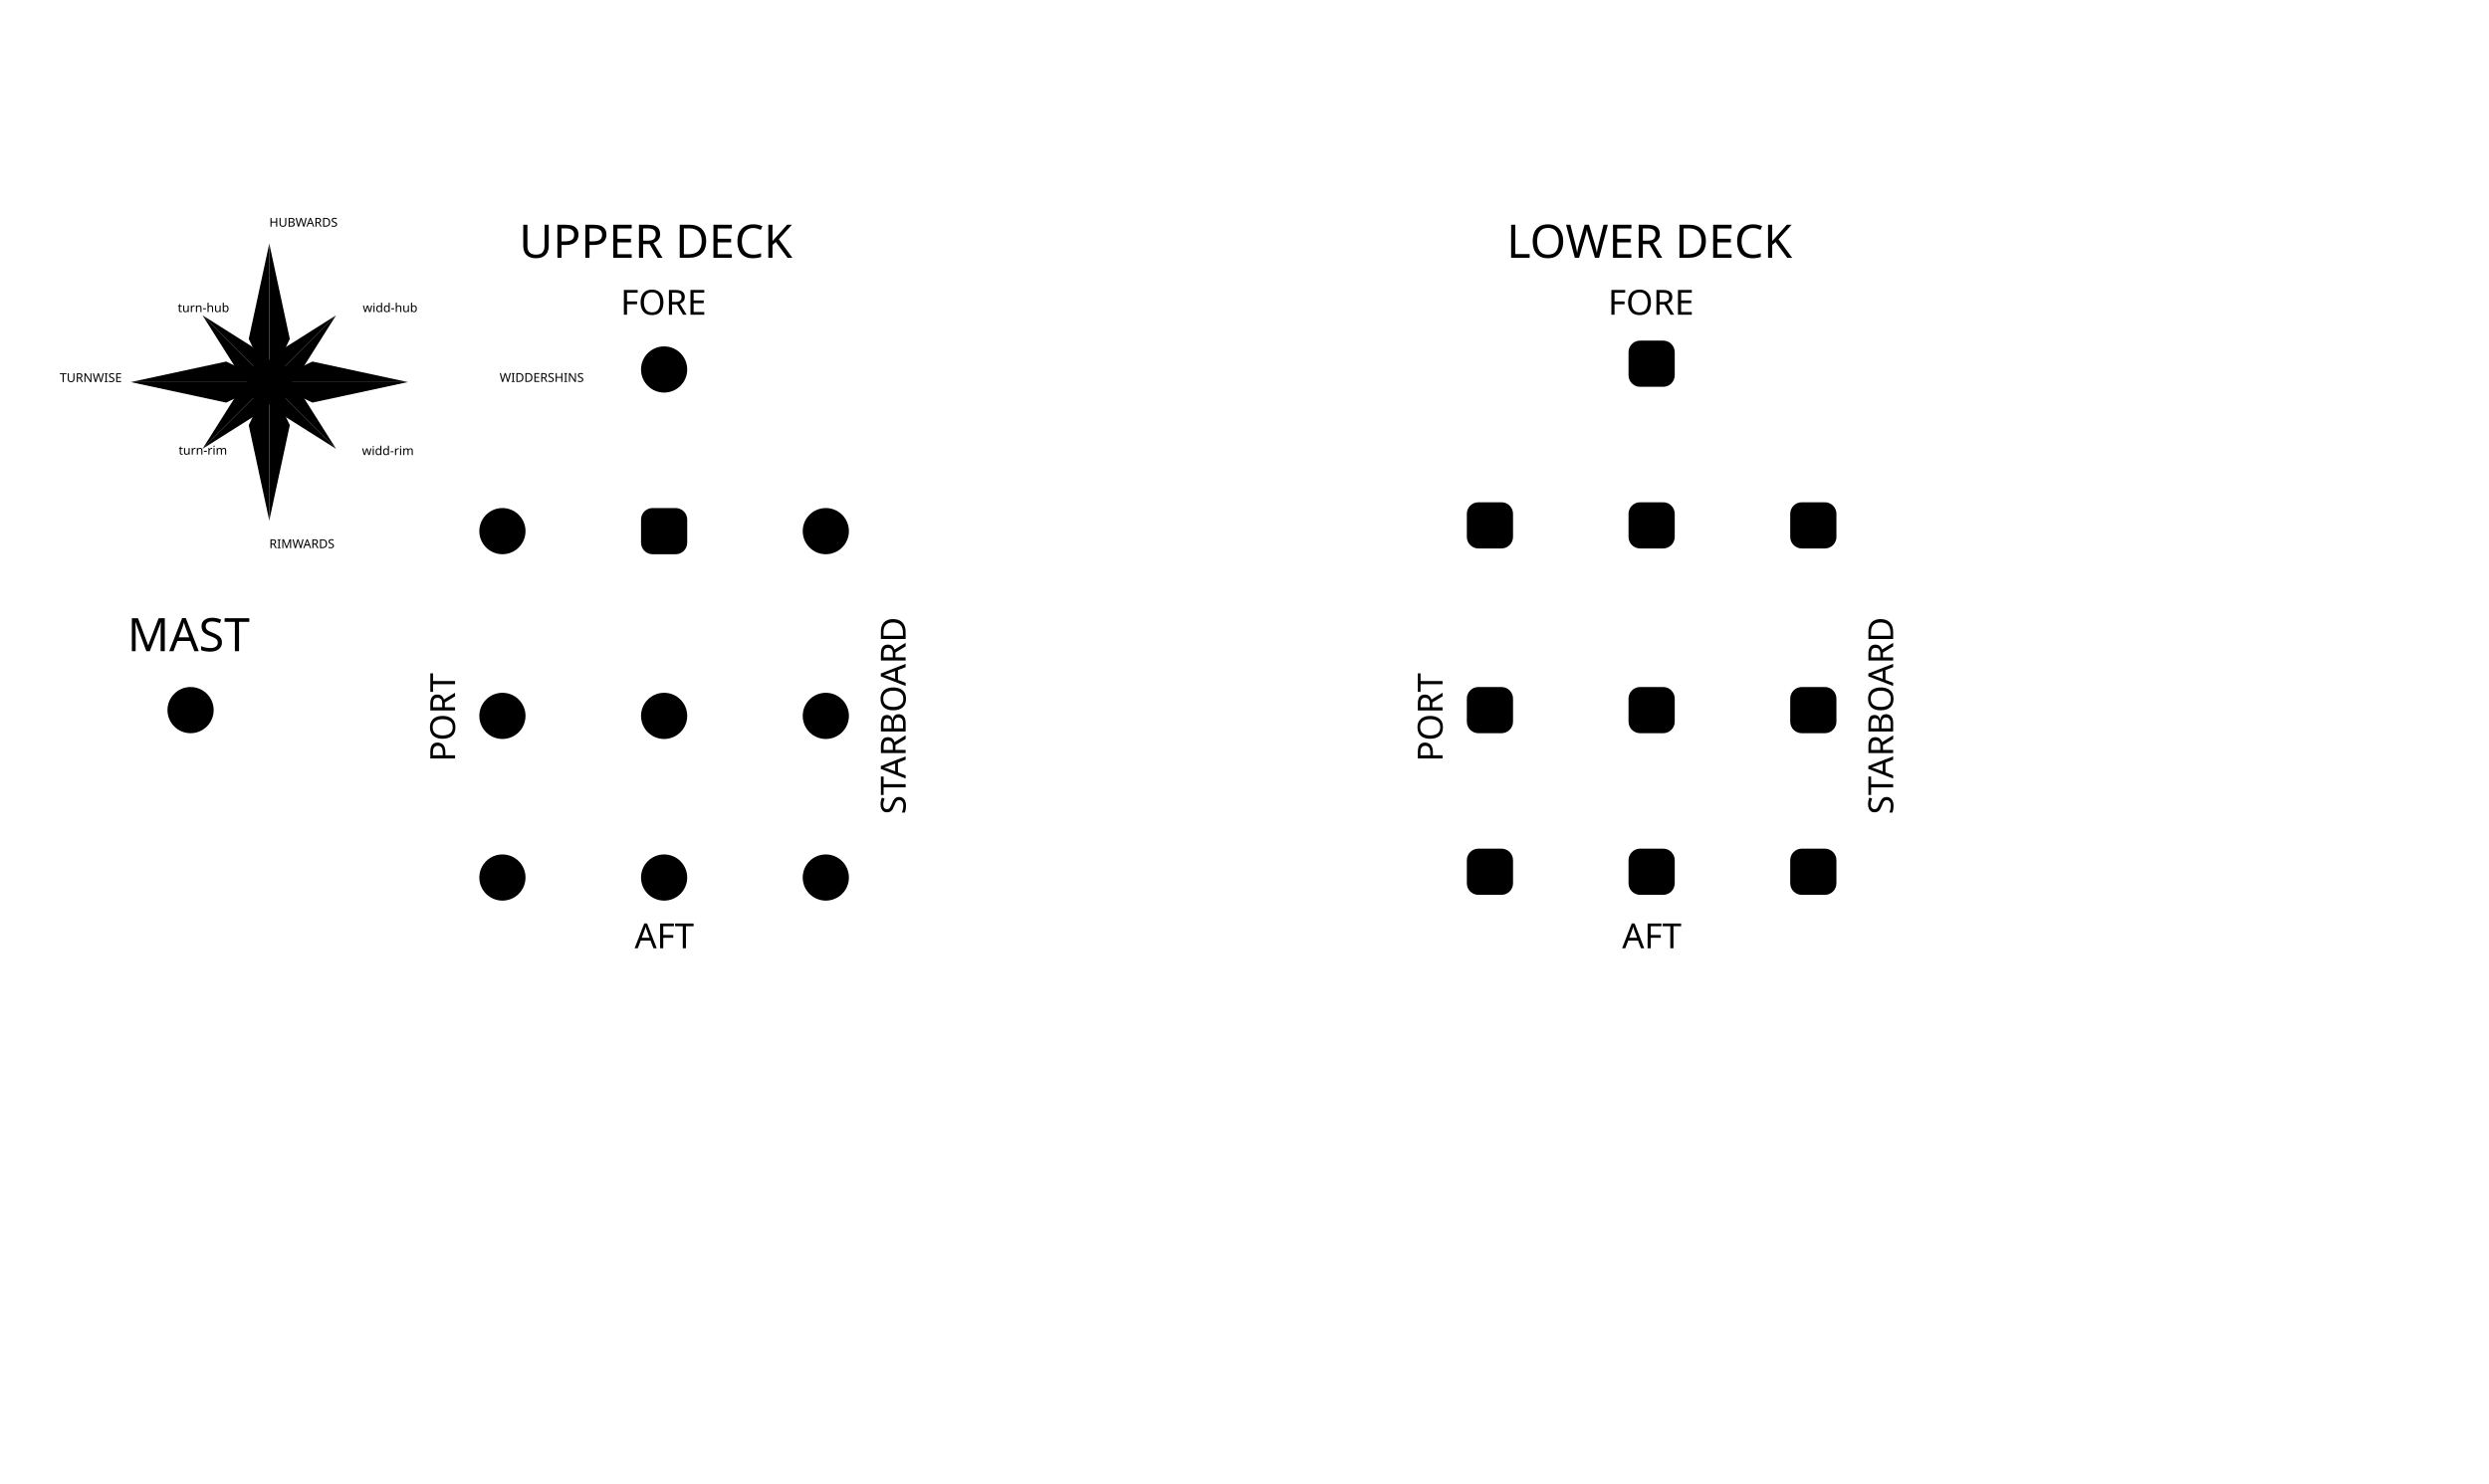
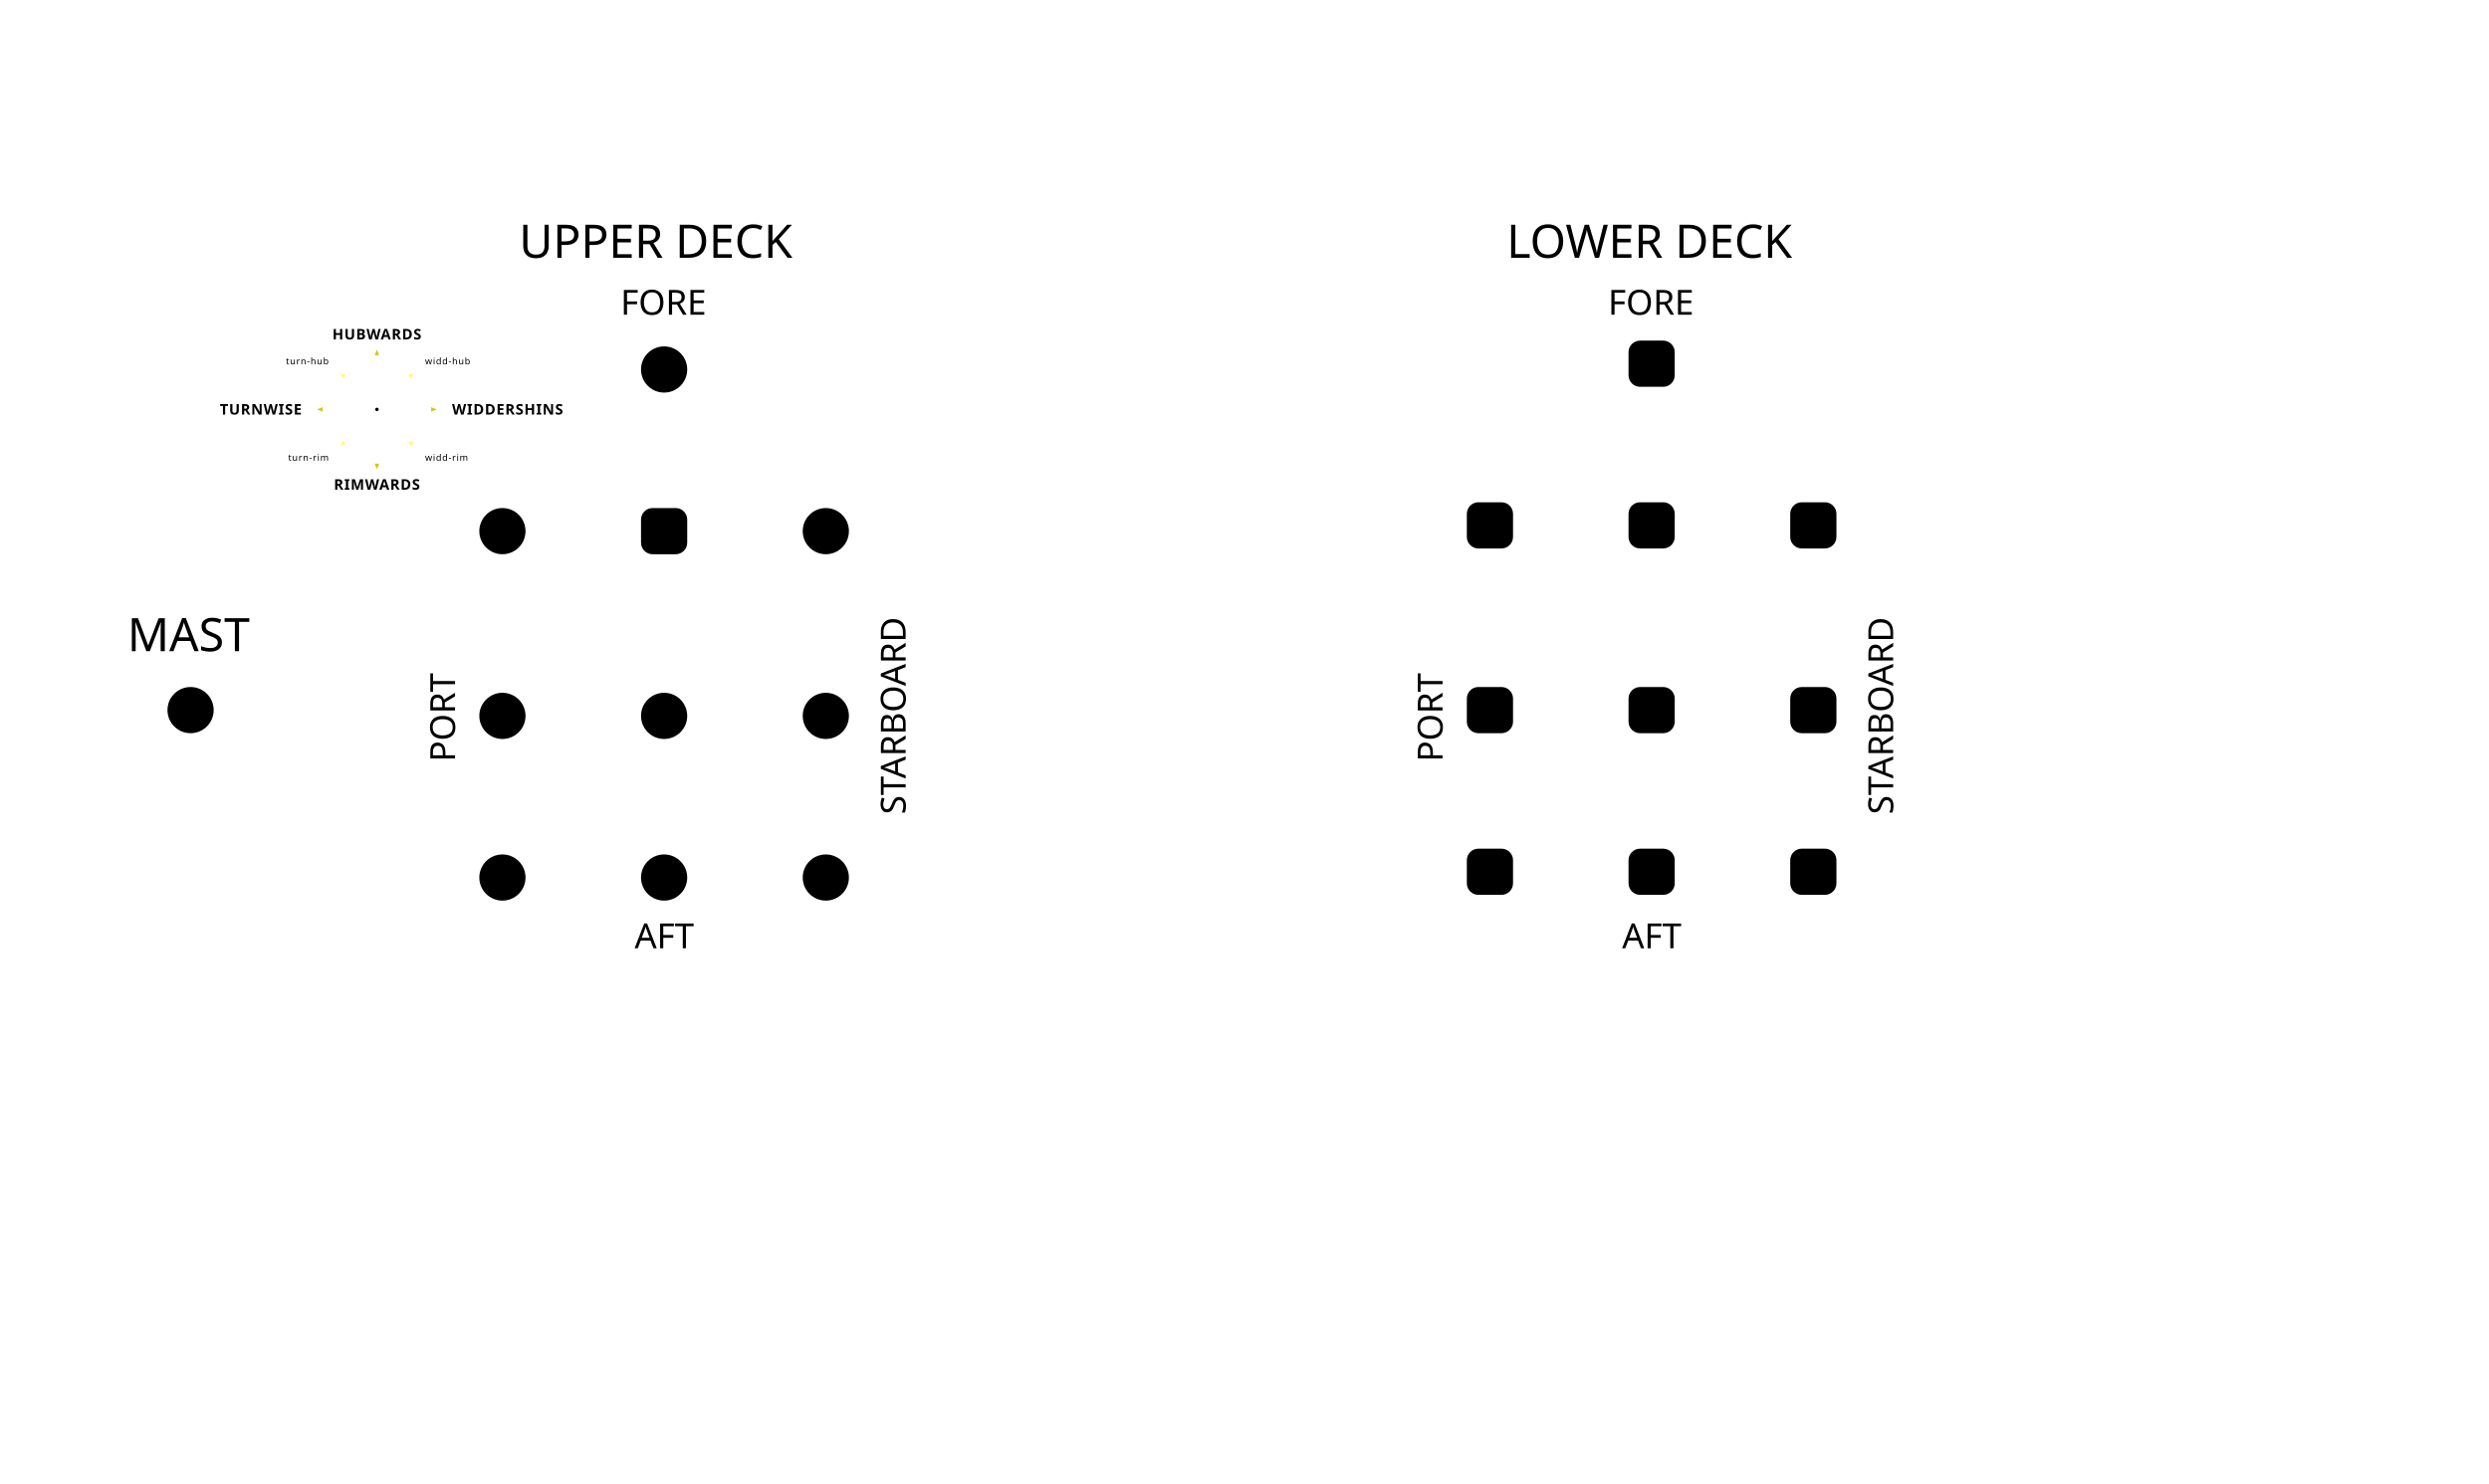
<svg xmlns="http://www.w3.org/2000/svg" viewBox="0 0 431 257" class="map-svg" data-map-id="63" version="1.1" id="svg6">
-   <defs id="defs6" />
-   <style id="inkscape-font-fix">
+   <defs id="defs6">
+     <style id="inkscape-font-fix">
text, .map-label, .map-label-muted, .map-label-accent,
.lib-table, .lib-gap-label, .lib-book-label,
.lib-row-num, .lib-book-list, .room-type-label {
  font-family: "Noto Sans", sans-serif;
}
</style>
+     <marker id="arrow-card" markerWidth="11" markerHeight="11" refX="8" refY="3.2" orient="auto" markerUnits="userSpaceOnUse">
+       <path d="M 0,0 8,3.2 0,6.4 Z" fill="var(--ansi-3, #cccc00)" id="path1" />
+     </marker>
+     <marker id="marker2" markerWidth="11" markerHeight="11" refX="8" refY="3.2" orient="auto" markerUnits="userSpaceOnUse">
+       <path d="M 0,0 8,3.2 0,6.4 Z" fill="var(--ansi-3, #cccc00)" id="path2" />
+     </marker>
+     <marker id="marker3" markerWidth="11" markerHeight="11" refX="8" refY="3.2" orient="auto" markerUnits="userSpaceOnUse">
+       <path d="M 0,0 8,3.2 0,6.4 Z" fill="var(--ansi-3, #cccc00)" id="path3" />
+     </marker>
+     <marker id="marker4" markerWidth="11" markerHeight="11" refX="8" refY="3.2" orient="auto" markerUnits="userSpaceOnUse">
+       <path d="M 0,0 8,3.2 0,6.4 Z" fill="var(--ansi-3, #cccc00)" id="path4" />
+     </marker>
+     <marker id="arrow-diag" markerWidth="10" markerHeight="10" refX="7.5" refY="3" orient="auto" markerUnits="userSpaceOnUse">
+       <path d="M 0,0 7.5,3 0,6 Z" fill="var(--ansi-11, #ffff55)" id="path5" />
+     </marker>
+     <marker id="marker6" markerWidth="10" markerHeight="10" refX="7.5" refY="3" orient="auto" markerUnits="userSpaceOnUse">
+       <path d="M 0,0 7.5,3 0,6 Z" fill="var(--ansi-11, #ffff55)" id="path6" />
+     </marker>
+     <marker id="marker7" markerWidth="10" markerHeight="10" refX="7.5" refY="3" orient="auto" markerUnits="userSpaceOnUse">
+       <path d="M 0,0 7.5,3 0,6 Z" fill="var(--ansi-11, #ffff55)" id="path7" />
+     </marker>
+     <marker id="marker8" markerWidth="10" markerHeight="10" refX="7.5" refY="3" orient="auto" markerUnits="userSpaceOnUse">
+       <path d="M 0,0 7.5,3 0,6 Z" fill="var(--ansi-11, #ffff55)" id="path8" />
+     </marker>
+   </defs>
  <g id="layer-artwork">
    <text xml:space="preserve" x="260.892" y="44.654" id="text6" class="map-label" font-size="8">
      <tspan id="tspan6" x="260.892" y="44.654" style="font-size:8px">LOWER DECK</tspan>
    </text>
    <text xml:space="preserve" x="89.892" y="44.654" id="text21" class="map-label" font-size="8px">
      <tspan id="tspan21" x="89.892" y="44.654" style="font-size:8px">UPPER DECK</tspan>
    </text>
    <text xml:space="preserve" x="107.455" y="54.512" id="text22" class="map-label-muted" font-size="6px" style="font-size:6px">
      <tspan x="107.455" y="54.512" id="tspan22" style="font-size:6px">FORE</tspan>
    </text>
    <text xml:space="preserve" x="22.052" y="112.796" id="text23" class="map-label" font-size="8px">
      <tspan id="tspan23" x="22.052" y="112.796" style="font-size:8px">MAST</tspan>
    </text>
    <text xml:space="preserve" x="109.891" y="164.251" id="text29" class="map-label-muted" font-size="7px" style="font-size:6px">
      <tspan x="109.891" y="164.251" id="tspan29" style="font-size:6px">AFT</tspan>
    </text>
    <text xml:space="preserve" x="-141.064" y="156.822" id="text4" class="map-label-muted" font-size="7px" transform="rotate(-90)" style="font-size:6px">
      <tspan x="-141.064" y="156.822" id="tspan4" style="font-size:6px">STARBOARD</tspan>
    </text>
    <text xml:space="preserve" x="-131.95" y="78.798" id="text5" class="map-label-muted" font-size="7px" transform="rotate(-90)" style="font-size:6px">
      <tspan x="-131.95" y="78.798" id="tspan5" style="font-size:6px">PORT</tspan>
    </text>
    <text xml:space="preserve" x="278.455" y="54.512" id="text7" class="map-label-muted" font-size="6px" style="font-size:6px">
      <tspan x="278.455" y="54.512" id="tspan7" style="font-size:6px">FORE</tspan>
    </text>
    <text xml:space="preserve" x="280.891" y="164.251" id="text8" class="map-label-muted" font-size="7px" style="font-size:6px">
      <tspan x="280.891" y="164.251" id="tspan8" style="font-size:6px">AFT</tspan>
    </text>
    <text xml:space="preserve" x="-141.064" y="327.822" id="text9" class="map-label-muted" font-size="7px" transform="rotate(-90)" style="font-size:6px">
      <tspan x="-141.064" y="327.822" id="tspan9" style="font-size:6px">STARBOARD</tspan>
    </text>
    <text xml:space="preserve" x="-131.95" y="249.798" id="text10" class="map-label-muted" font-size="7px" transform="rotate(-90)" style="font-size:6px">
      <tspan x="-131.95" y="249.798" id="tspan10" style="font-size:6px">PORT</tspan>
    </text>
-     <g id="Compass" transform="matrix(0.1777777,0,0,0.1777777,2.184408,21.73462)">
-       <polygon class="compass-rose-primary" points="315.05,184.95 281.11,238.69 250,250 " id="polygon28" />
-       <polygon class="compass-rose-secondary" points="315.05,184.95 261.31,218.89 250,250 " id="polygon29" />
-       <polygon class="compass-rose-primary" points="315.05,315.05 261.31,281.11 250,250 " id="polygon30" />
-       <polygon class="compass-rose-secondary" points="315.05,315.05 281.11,261.31 250,250 " id="polygon31" />
-       <polygon class="compass-rose-primary" points="184.95,315.05 218.89,261.31 250,250 " id="polygon32" />
-       <polygon class="compass-rose-secondary" points="184.95,315.05 238.69,281.11 250,250 " id="polygon33" />
-       <polygon class="compass-rose-primary" points="184.95,184.95 238.69,218.89 250,250 " id="polygon34" />
-       <polygon class="compass-rose-secondary" points="184.95,184.95 218.89,238.69 250,250 " id="polygon35" />
-       <polygon class="compass-rose-primary" points="250,115 270,208 250,250 " id="polygon36" />
-       <polygon class="compass-rose-secondary" points="250,115 230,208 250,250 " id="polygon37" />
-       <polygon class="compass-rose-primary" points="385,250 292,270 250,250 " id="polygon39" />
-       <polygon class="compass-rose-secondary" points="385,250 292,230 250,250 " id="polygon40" />
-       <polygon class="compass-rose-primary" points="250,385 230,292 250,250 " id="polygon42" />
-       <polygon class="compass-rose-secondary" points="250,385 270,292 250,250 " id="polygon43" />
-       <polygon class="compass-rose-primary" points="115,250 208,230 250,250 " id="polygon45" />
-       <polygon class="compass-rose-secondary" points="115,250 208,270 250,250 " id="polygon46" />
-       <polygon class="compass-ring-primary" points="115,250 208,230 208,270 " stroke-width="0.75" fill="none" id="polygon47" />
-       <circle class="compass-ring-secondary" cx="250" cy="250" r="22" stroke-width="1.5" id="circle47" />
-       <circle class="compass-ring-primary" cx="250" cy="250" r="14" stroke-width="2" id="circle48" />
-       <circle class="compass-rose-primary" cx="250" cy="250" r="5" id="circle49" />
-       <text class="compass-label-primary" x="250" y="98.613" id="text49">HUBWARDS</text>
-       <text class="compass-label-primary" x="474.306" y="249.863" id="text50">WIDDERSHINS</text>
-       <text class="compass-label-primary" x="250" y="411.8" id="text51">RIMWARDS</text>
-       <text class="compass-label-primary" x="45.896" y="250" id="text52">TURNWISE</text>
-       <text class="compass-label-secondary" x="341.045" y="181.814" id="text53">widd-hub</text>
-       <text class="compass-label-secondary" x="340.324" y="321.087" id="text54">widd-rim</text>
-       <text class="compass-label-secondary" x="161.716" y="320.674" id="text55">turn-rim</text>
-       <text class="compass-label-secondary" x="160.844" y="181.814" id="text56">turn-hub</text>
+     <g id="Compass" transform="matrix(0.1204785,0,0,0.1204785,35.14462,40.79489)">
+       <line class="compass-line-primary" x1="250" y1="227" x2="250" y2="164" marker-end="url(#arrow-card)" id="line2" style="stroke-width:1.75;stroke-linecap:round" />
+       <line class="compass-line-primary" x1="273" y1="250" x2="336" y2="250" marker-end="url(#arrow-card)" id="line3" style="stroke-width:1.75;stroke-linecap:round" />
+       <line class="compass-line-primary" x1="250" y1="273" x2="250" y2="336" marker-end="url(#arrow-card)" id="line4" style="stroke-width:1.75;stroke-linecap:round" />
+       <line class="compass-line-primary" x1="227" y1="250" x2="164" y2="250" marker-end="url(#arrow-card)" id="line5" style="stroke-width:1.75;stroke-linecap:round" />
+       <line class="compass-line-secondary" x1="266.3" y1="233.7" x2="302.3" y2="197.7" marker-end="url(#arrow-diag)" id="line6" style="stroke-width:1.5;stroke-linecap:round" />
+       <line class="compass-line-secondary" x1="266.3" y1="266.3" x2="302.3" y2="302.3" marker-end="url(#arrow-diag)" id="line7" style="stroke-width:1.5;stroke-linecap:round" />
+       <line class="compass-line-secondary" x1="233.7" y1="266.3" x2="197.7" y2="302.3" marker-end="url(#arrow-diag)" id="line8" style="stroke-width:1.5;stroke-linecap:round" />
+       <line class="compass-line-secondary" x1="233.7" y1="233.7" x2="197.7" y2="197.7" marker-end="url(#arrow-diag)" id="line9" style="stroke-width:1.5;stroke-linecap:round" />
+       <circle class="compass-ring" cx="250" cy="250" r="18" id="circle9" style="fill:none;stroke-width:1.75" />
+       <circle class="compass-dot" cx="250" cy="250" r="2.5" id="circle10" />
+       <text class="compass-label-primary" x="250" y="142" text-anchor="middle" id="text10-7" style="font-weight:600;font-size:21px;letter-spacing:1px;dominant-baseline:middle">HUBWARDS</text>
+       <text class="compass-label-primary" x="250" y="358" text-anchor="middle" id="text11" style="font-weight:600;font-size:21px;letter-spacing:1px;dominant-baseline:middle">RIMWARDS</text>
+       <text class="compass-label-primary" x="358" y="250" text-anchor="start" id="text12" style="font-weight:600;font-size:21px;letter-spacing:1px;dominant-baseline:middle">WIDDERSHINS</text>
+       <text class="compass-label-primary" x="142" y="250" text-anchor="end" id="text13" style="font-weight:600;font-size:21px;letter-spacing:1px;dominant-baseline:middle">TURNWISE</text>
+       <text class="compass-label-secondary" x="319.3" y="180.7" text-anchor="start" id="text14" style="font-weight:400;font-size:13px;letter-spacing:1px;dominant-baseline:middle">widd-hub</text>
+       <text class="compass-label-secondary" x="319.3" y="319.3" text-anchor="start" id="text15" style="font-weight:400;font-size:13px;letter-spacing:1px;dominant-baseline:middle">widd-rim</text>
+       <text class="compass-label-secondary" x="180.7" y="319.3" text-anchor="end" id="text16" style="font-weight:400;font-size:13px;letter-spacing:1px;dominant-baseline:middle">turn-rim</text>
+       <text class="compass-label-secondary" x="180.7" y="180.7" text-anchor="end" id="text17" style="font-weight:400;font-size:13px;letter-spacing:1px;dominant-baseline:middle">turn-hub</text>
    </g>
  </g>
  <g id="layer-exits">
    <line id="edge-276f933f8ae0836c030480f9913b5839b99f412c-cc132ec2ee473ae6a3293cc7c07ea34aa573b08a" class="exit" x1="115" y1="124" x2="143" y2="124" />
    <line id="edge-7061b06e4b2dcc679cbb7f708ff75024c60aa5ad-cc132ec2ee473ae6a3293cc7c07ea34aa573b08a" class="exit" x1="143" y1="92" x2="143" y2="124" />
    <line id="edge-bb128c612942e5adb1f2568ef0b0ecf95bf435dd-cc132ec2ee473ae6a3293cc7c07ea34aa573b08a" class="exit" x1="143" y1="152" x2="143" y2="124" />
+ 


    null
    <line id="edge-276f933f8ae0836c030480f9913b5839b99f412c-bb128c612942e5adb1f2568ef0b0ecf95bf435dd" class="exit" x1="115" y1="124" x2="143" y2="152" />
    <line id="edge-300d37af6bc80eeb8b1d85bba0dc9e349bfdb0c5-bb128c612942e5adb1f2568ef0b0ecf95bf435dd" class="exit" x1="115" y1="152" x2="143" y2="152" />
    <line id="edge-276f933f8ae0836c030480f9913b5839b99f412c-300d37af6bc80eeb8b1d85bba0dc9e349bfdb0c5" class="exit" x1="115" y1="124" x2="115" y2="152" />
    <line id="edge-300d37af6bc80eeb8b1d85bba0dc9e349bfdb0c5-b6278d2a3a3f2f6ebdf33ba6c37dd21a681aa6ad" class="exit" x1="115" y1="152" x2="87" y2="152" />
    <line id="edge-300d37af6bc80eeb8b1d85bba0dc9e349bfdb0c5-cc132ec2ee473ae6a3293cc7c07ea34aa573b08a" class="exit" x1="115" y1="152" x2="143" y2="124" />
    <line id="edge-afe5ba7685f3ad5d6e2c72a1a26a1c4e49c8b121-b6278d2a3a3f2f6ebdf33ba6c37dd21a681aa6ad" class="exit" x1="87" y1="124" x2="87" y2="152" />
    <line id="edge-276f933f8ae0836c030480f9913b5839b99f412c-afe5ba7685f3ad5d6e2c72a1a26a1c4e49c8b121" class="exit" x1="115" y1="124" x2="87" y2="124" />
    <line id="edge-300d37af6bc80eeb8b1d85bba0dc9e349bfdb0c5-afe5ba7685f3ad5d6e2c72a1a26a1c4e49c8b121" class="exit" x1="115" y1="152" x2="87" y2="124" />
    <line id="edge-549b279912bf26749f193103f5a698d1763c4195-afe5ba7685f3ad5d6e2c72a1a26a1c4e49c8b121" class="exit" x1="87" y1="92" x2="87" y2="124" />
+ 


    null
    null
    <line id="edge-276f933f8ae0836c030480f9913b5839b99f412c-b6278d2a3a3f2f6ebdf33ba6c37dd21a681aa6ad" class="exit" x1="115" y1="124" x2="87" y2="152" />
    <line id="edge-21de9d4c3c3c9b4cd41483937f63c98f20c856c8-7061b06e4b2dcc679cbb7f708ff75024c60aa5ad" class="exit" x1="115" y1="64" x2="143" y2="92" />
    <line id="edge-7061b06e4b2dcc679cbb7f708ff75024c60aa5ad-fb106e274d6161cebcbba8dfb256b718f896d800" class="exit" x1="143" y1="92" x2="115" y2="92" />
    <line id="edge-21de9d4c3c3c9b4cd41483937f63c98f20c856c8-549b279912bf26749f193103f5a698d1763c4195" class="exit" x1="115" y1="64" x2="87" y2="92" />
    <line id="edge-549b279912bf26749f193103f5a698d1763c4195-fb106e274d6161cebcbba8dfb256b718f896d800" class="exit" x1="87" y1="92" x2="115" y2="92" />
    <line id="edge-69785e30295575f22400335deda7284980a8647b-bb1f4ee5a2a4e1dca0a91559d4934c2710080ffd" class="exit" x1="314" y1="151" x2="314" y2="123" />
    <line id="edge-7011a9bed74b1a416349e8b251f0d312c1c01311-bb1f4ee5a2a4e1dca0a91559d4934c2710080ffd" class="exit" x1="314" y1="91" x2="314" y2="123" />
    <line id="edge-8380ae44a26adabd8cfcc4c66315fccaf375dd96-bb1f4ee5a2a4e1dca0a91559d4934c2710080ffd" class="exit" x1="286" y1="123" x2="314" y2="123" />
    <line id="edge-37ceaa9225c6079b6f4c1c1822f6586c8f3562c1-7011a9bed74b1a416349e8b251f0d312c1c01311" class="exit" x1="286" y1="63" x2="314" y2="91" />
    <line id="edge-37ceaa9225c6079b6f4c1c1822f6586c8f3562c1-a3acea848c2fb367e7d38792d3a5c58e45aac205" class="exit" x1="286" y1="63" x2="258" y2="91" />
    <line id="edge-68c73bf8cbd4bdf2d5f056dfb0c4f7f873c43357-a3acea848c2fb367e7d38792d3a5c58e45aac205" class="exit" x1="286" y1="91" x2="258" y2="91" />
    <line id="edge-9af6f1f64b8728b62a572a0540be43110cb109ad-a3acea848c2fb367e7d38792d3a5c58e45aac205" class="exit" x1="258" y1="123" x2="258" y2="91" />
    <line id="edge-8fb3cbee200ce4c47426e357635cf027354a0645-9af6f1f64b8728b62a572a0540be43110cb109ad" class="exit" x1="258" y1="151" x2="258" y2="123" />
    <line id="edge-8fb3cbee200ce4c47426e357635cf027354a0645-e97301502f9725e070d40542e02b9df68384c223" class="exit" x1="258" y1="151" x2="286" y2="151" />
  </g>
  <g id="layer-rooms">
    <circle id="room-cc132ec2ee473ae6a3293cc7c07ea34aa573b08a" class="room outdoor" data-label="starboard side of the upper deck" cx="143" cy="124" r="4" />
    <circle id="room-bb128c612942e5adb1f2568ef0b0ecf95bf435dd" class="room outdoor" data-label="starboard aft corner of the upper deck" cx="143" cy="152" r="4" />
    <circle id="room-300d37af6bc80eeb8b1d85bba0dc9e349bfdb0c5" class="room outdoor" data-label="aft end of the upper deck" cx="115" cy="152" r="4" />
    <circle id="room-b6278d2a3a3f2f6ebdf33ba6c37dd21a681aa6ad" class="room outdoor" data-label="port aft corner of the upper deck" cx="87" cy="152" r="4" />
    <circle id="room-afe5ba7685f3ad5d6e2c72a1a26a1c4e49c8b121" class="room outdoor" data-label="port side of the upper deck" cx="87" cy="124" r="4" />
    <circle id="room-276f933f8ae0836c030480f9913b5839b99f412c" class="room outdoor" data-label="middle of the upper deck" cx="115" cy="124" r="4" />
    <circle id="room-01cef59ef1d5914600f1cf94d4f3f9fb8f585020" class="room outdoor" data-label="atop the mast" cx="33" cy="123" r="4" />
    <circle id="room-7061b06e4b2dcc679cbb7f708ff75024c60aa5ad" class="room outdoor" data-label="starboard fore corner of the upper deck" cx="143" cy="92" r="4" />
    <circle id="room-21de9d4c3c3c9b4cd41483937f63c98f20c856c8" class="room outdoor" data-label="fore end of the upper deck" cx="115" cy="64" r="4" />
    <circle id="room-549b279912bf26749f193103f5a698d1763c4195" class="room outdoor" data-label="port fore corner of the upper deck" cx="87" cy="92" r="4" />
    <rect id="room-fb106e274d6161cebcbba8dfb256b718f896d800" class="room indoor" data-label="bridge of the SS Unsinkable" x="111" y="88" width="8" height="8" rx="2" />
    <rect id="room-bb1f4ee5a2a4e1dca0a91559d4934c2710080ffd" class="room indoor" data-label="starboard corridor of the lower deck" x="310" y="119" width="8" height="8" rx="2" />
    <rect id="room-69785e30295575f22400335deda7284980a8647b" class="room indoor" data-label="starboard boiler room" x="310" y="147" width="8" height="8" rx="2" />
    <rect id="room-8380ae44a26adabd8cfcc4c66315fccaf375dd96" class="room indoor" data-label="Store B" x="282" y="119" width="8" height="8" rx="2" />
    <rect id="room-7011a9bed74b1a416349e8b251f0d312c1c01311" class="room indoor" data-label="starboard fore corner of the lower deck" x="310" y="87" width="8" height="8" rx="2" />
    <rect id="room-37ceaa9225c6079b6f4c1c1822f6586c8f3562c1" class="room indoor" data-label="fore corner of the lower deck" x="282" y="59" width="8" height="8" rx="2" />
    <rect id="room-a3acea848c2fb367e7d38792d3a5c58e45aac205" class="room indoor" data-label="port fore corner of the lower deck" x="254" y="87" width="8" height="8" rx="2" />
    <rect id="room-68c73bf8cbd4bdf2d5f056dfb0c4f7f873c43357" class="room indoor" data-label="Store C" x="282" y="87" width="8" height="8" rx="2" />
    <rect id="room-9af6f1f64b8728b62a572a0540be43110cb109ad" class="room indoor" data-label="port corridor of the lower deck" x="254" y="119" width="8" height="8" rx="2" />
    <rect id="room-8fb3cbee200ce4c47426e357635cf027354a0645" class="room indoor" data-label="port boiler room" x="254" y="147" width="8" height="8" rx="2" />
    <rect id="room-e97301502f9725e070d40542e02b9df68384c223" class="room indoor" data-label="Store A" x="282" y="147" width="8" height="8" rx="2" />
  </g>
  <g id="layer-stairs">
    <polygon id="stair-cc132ec2ee473ae6a3293cc7c07ea34aa573b08a" class="stair-symbol" points="143,127 140.5,122 145.5,122" />
    <polygon id="stair-afe5ba7685f3ad5d6e2c72a1a26a1c4e49c8b121" class="stair-symbol" points="87,127 84.5,122 89.5,122" />
    <polygon id="stair-276f933f8ae0836c030480f9913b5839b99f412c" class="stair-symbol" points="115,121 112.5,126 117.5,126" />
    <polygon id="stair-01cef59ef1d5914600f1cf94d4f3f9fb8f585020" class="stair-symbol" points="33,126 30.5,121 35.5,121" />
    <polygon id="stair-bb1f4ee5a2a4e1dca0a91559d4934c2710080ffd" class="stair-symbol" points="314,120 311.5,125 316.5,125" />
    <polygon id="stair-9af6f1f64b8728b62a572a0540be43110cb109ad" class="stair-symbol" points="258,120 255.5,125 260.5,125" />
  </g>
  <g id="layer-room-labels">
    <text xml:space="preserve" x="284.676" y="92.428" id="text3" class="map-label" font-size="4px" text-align="center" style="font-family:'Noto Sans', sans-serif">
      <tspan id="tspan3" x="284.676" y="92.428">C</tspan>
    </text>
    <text xml:space="preserve" x="284.614" y="124.428" id="text1" class="map-label" font-size="4px" text-align="center" style="font-family:'Noto Sans', sans-serif">
      <tspan id="tspan1" x="284.614" y="124.428">B</tspan>
    </text>
    <text xml:space="preserve" x="284.724" y="152.434" id="text2" class="map-label" font-size="4px" text-align="center" style="font-family:'Noto Sans', sans-serif">
      <tspan id="tspan2" x="284.724" y="152.434">A</tspan>
    </text>
  </g>
  <g id="layer-labels">
    
  </g>
</svg>
